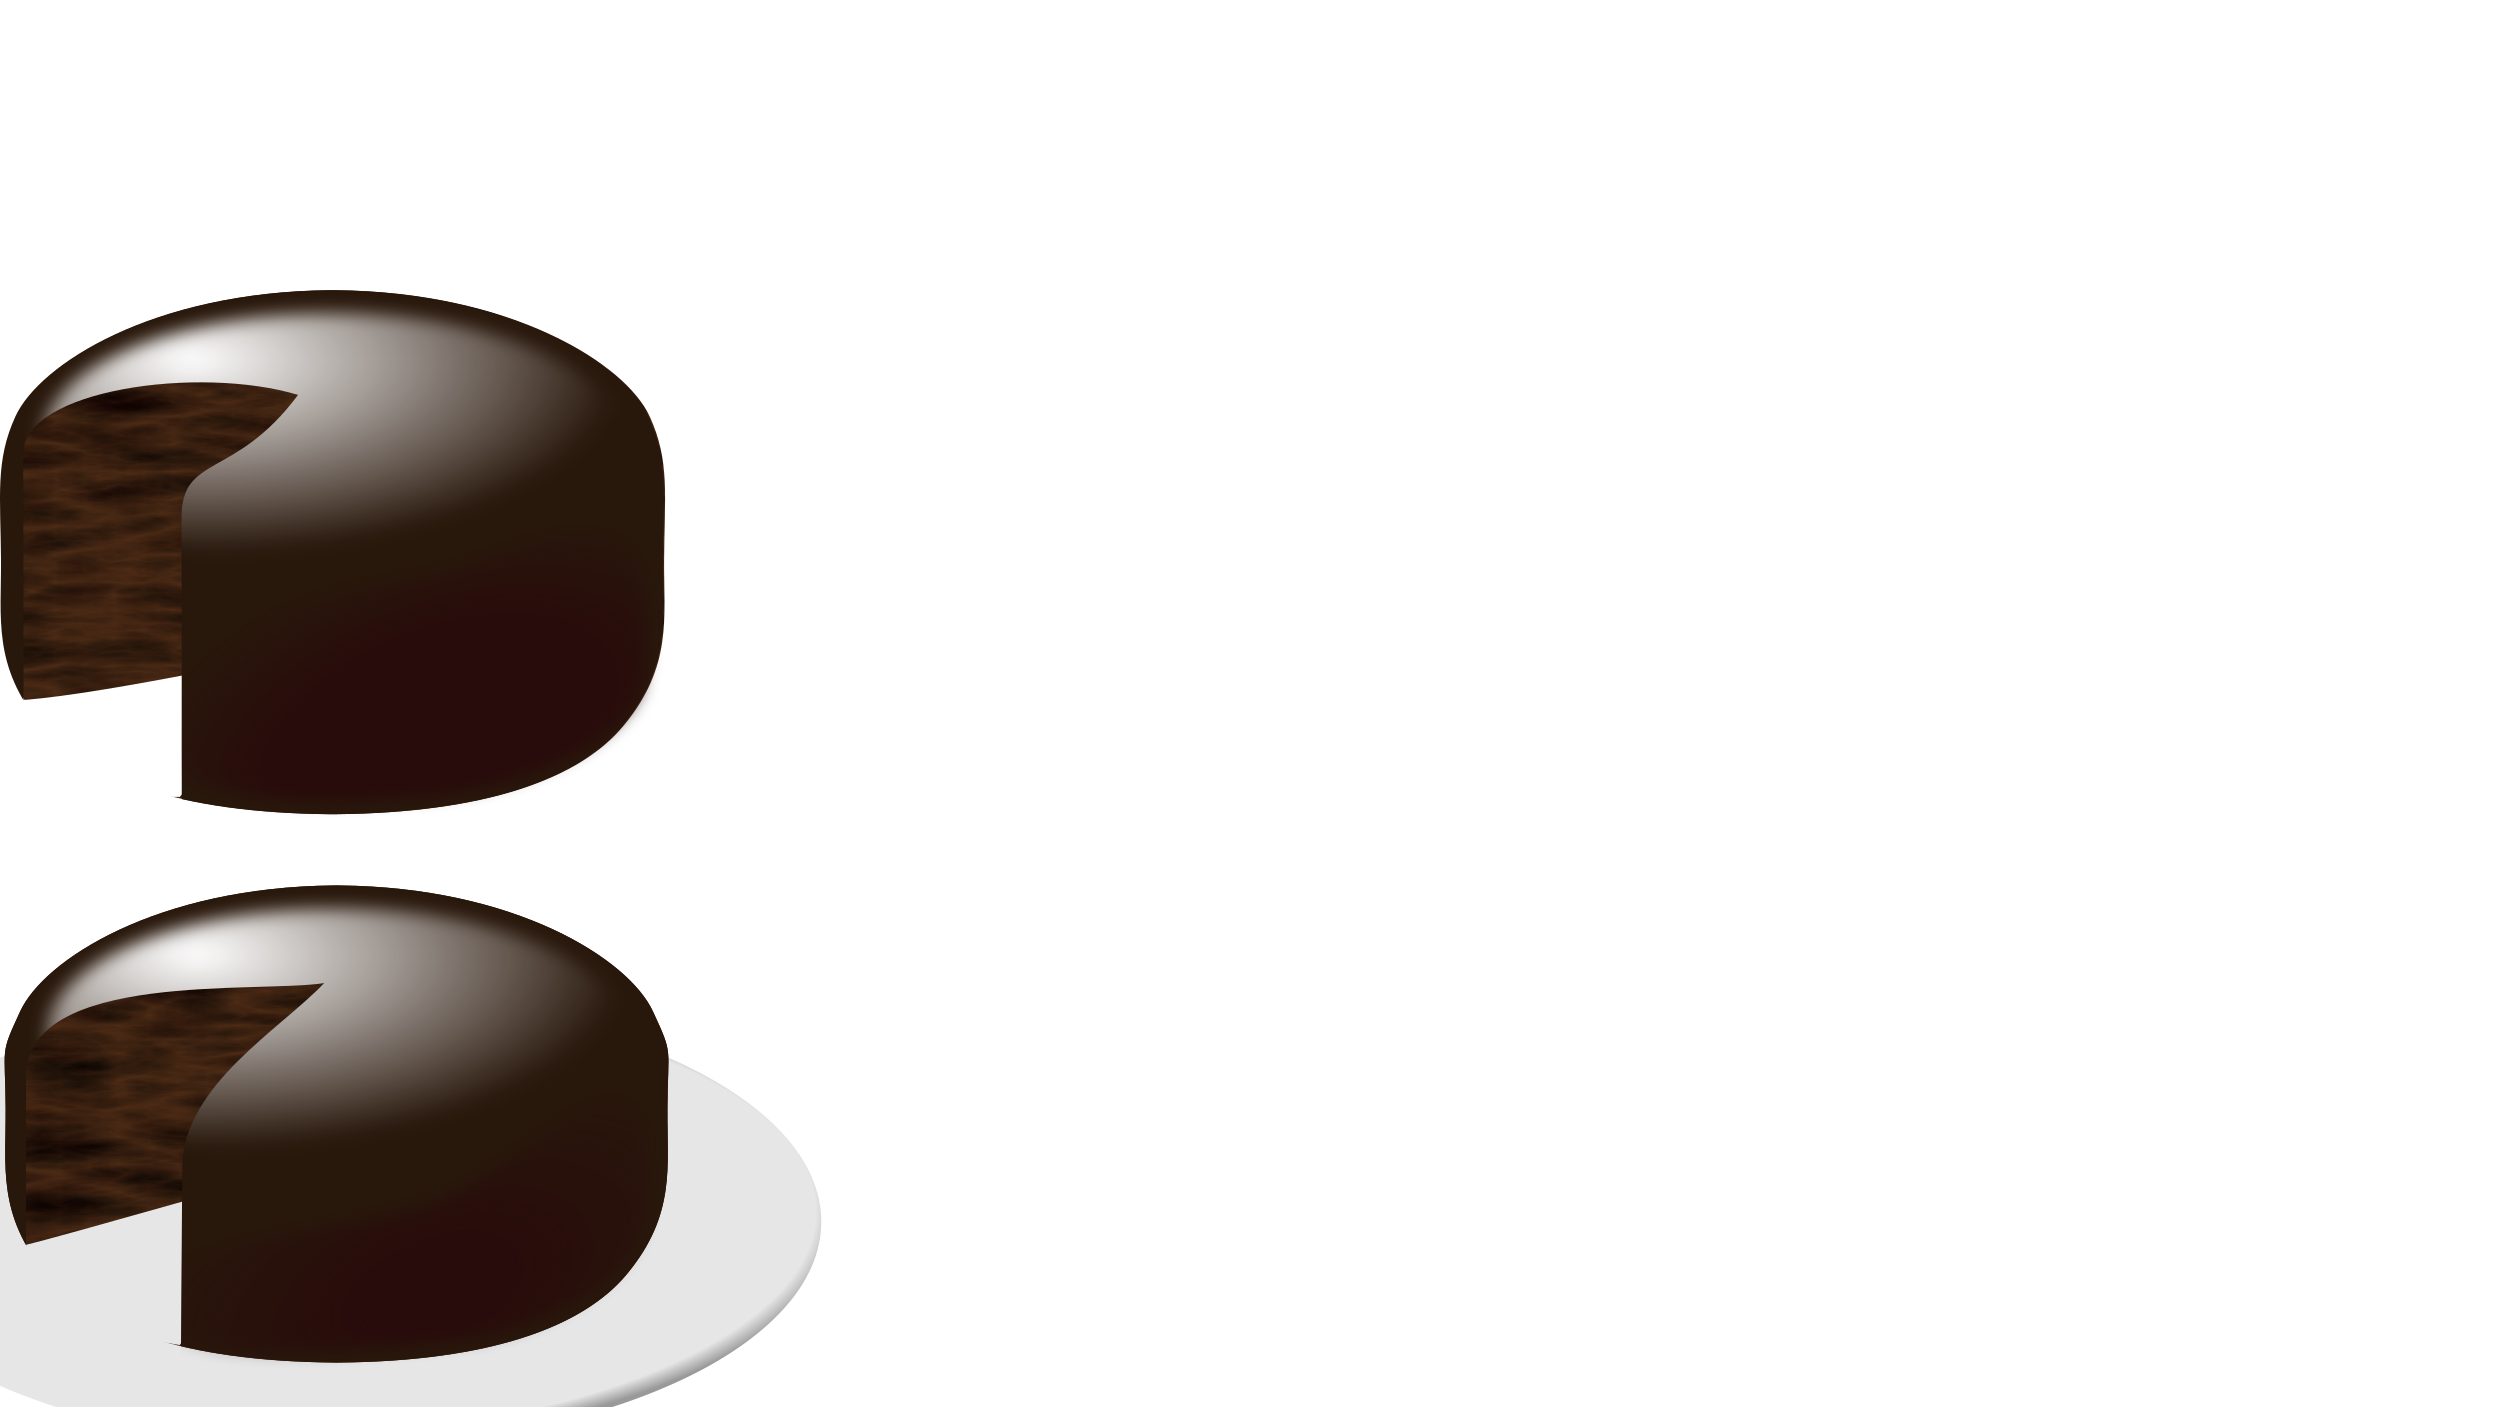
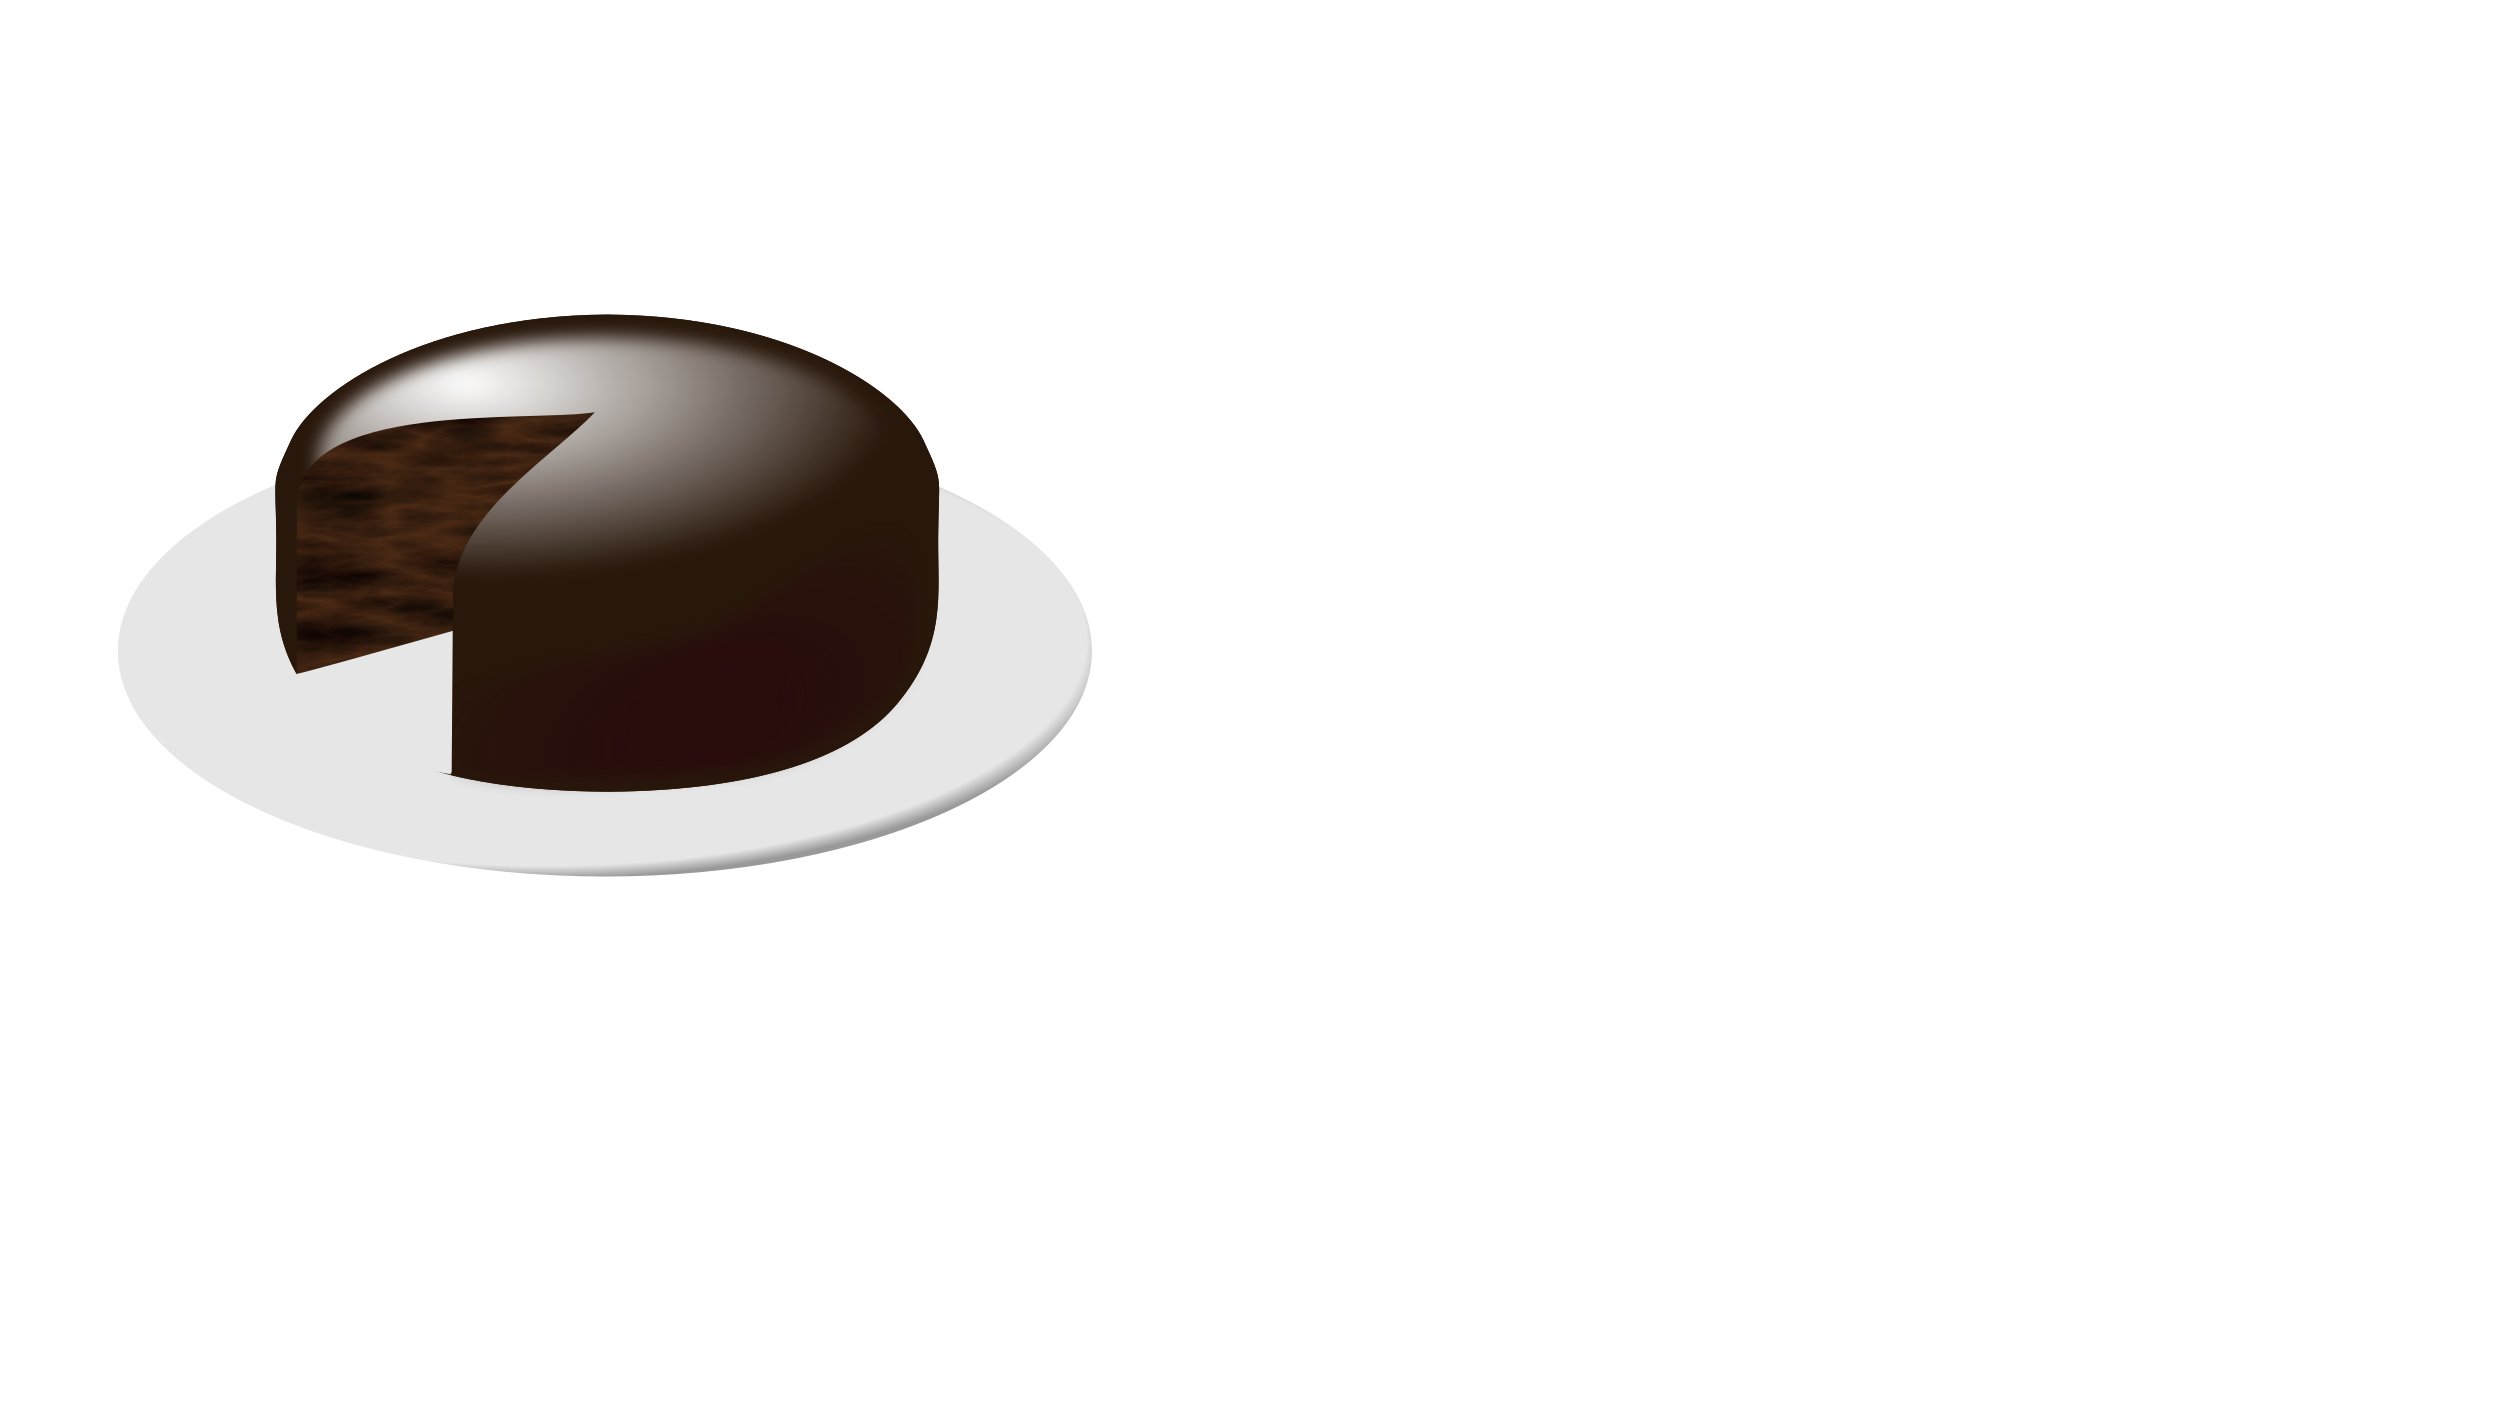
<svg xmlns="http://www.w3.org/2000/svg" xmlns:xlink="http://www.w3.org/1999/xlink" width="1920" height="1080" viewBox="0 0 1920 1080" version="1.1" id="svg5">
  <defs id="defs2">
    <linearGradient id="linearGradient5922">
      <stop style="stop-color:#e6e6e6;stop-opacity:1" offset="0" id="stop5916" />
      <stop style="stop-color:#e6e6e6;stop-opacity:1" offset="0.945" id="stop5918" />
      <stop style="stop-color:#999999;stop-opacity:1" offset="1" id="stop5920" />
    </linearGradient>
    <linearGradient id="linearGradient2468">
      <stop style="stop-color:#280b0b;stop-opacity:1;" offset="0" id="stop2462" />
      <stop style="stop-color:#280b0b;stop-opacity:1" offset="0.198" id="stop2464" />
      <stop style="stop-color:#280b0b;stop-opacity:0;" offset="1" id="stop2466" />
    </linearGradient>
-     <linearGradient id="linearGradient6135">
-       <stop style="stop-color:#280b0b;stop-opacity:1;" offset="0" id="stop6131" />
-       <stop style="stop-color:#280b0b;stop-opacity:1" offset="0.507" id="stop6621" />
-       <stop style="stop-color:#280b0b;stop-opacity:0;" offset="1" id="stop6133" />
-     </linearGradient>
    <linearGradient id="linearGradient3948">
      <stop style="stop-color:#ffffff;stop-opacity:1;" offset="0" id="stop3944" />
      <stop style="stop-color:#ffffff;stop-opacity:0;" offset="1" id="stop3946" />
    </linearGradient>
-     <radialGradient xlink:href="#linearGradient3948" id="radialGradient4577" cx="746.045" cy="204.777" fx="746.045" fy="204.777" r="221.999" gradientTransform="matrix(-1.495976,-0.01955733,0.00875985,-0.6700185,1856.089,427.7564)" gradientUnits="userSpaceOnUse" />
-     <radialGradient xlink:href="#linearGradient6135" id="radialGradient6137" cx="927.976" cy="572.12" fx="927.976" fy="572.12" r="189.002" gradientTransform="matrix(1.287097,-0.5254698,0.2876048,0.7044672,-428.5946,647.4352)" gradientUnits="userSpaceOnUse" />
    <filter style="color-interpolation-filters:sRGB" id="filter863" x="-0.034" y="-0.079" width="1.069" height="1.159">
      <feGaussianBlur stdDeviation="6.366" id="feGaussianBlur865" />
    </filter>
    <filter style="color-interpolation-filters:sRGB" id="filter867" x="-0.037" y="-0.072" width="1.075" height="1.144">
      <feGaussianBlur stdDeviation="5.839" id="feGaussianBlur869" />
    </filter>
    <clipPath clipPathUnits="userSpaceOnUse" id="clipPath901">
      <path id="path903" style="display:none;fill:#502d16" d="m 733.62,397.548 c 0,37.676 0.308,124.472 0.2,220.824 -0.021,18.662 -39.854,14.569 -58.261,15.519 -20.991,1.083 -63.14,-23.064 -63.164,-47.523 -0.091,-92.514 -0.362,-201.104 -0.362,-238.002 0,-49.043 135.216,-67.954 211.069,-45.083 -48.466,65.222 -89.483,45.221 -89.483,94.264 z" />
      <path id="lpe_path-effect905" style="fill:#502d16" class="powerclip" d="m 589.221,217.867 h 520.921 v 416.006 H 589.221 Z m 144.399,179.682 c 0,-49.043 41.016,-29.042 89.483,-94.264 -75.853,-22.872 -211.069,-3.96 -211.069,45.083 1e-5,36.898 0.271,145.488 0.362,238.002 0.024,24.459 42.173,48.606 63.164,47.523 18.407,-0.95 58.24,3.143 58.261,-15.519 0.108,-96.352 -0.2,-183.149 -0.2,-220.824 z" />
    </clipPath>
    <clipPath clipPathUnits="userSpaceOnUse" id="clipPath1251">
      <path style="display:none;fill:#000000;fill-opacity:1;stroke:#000000;stroke-width:1px;stroke-linecap:butt;stroke-linejoin:miter;stroke-opacity:1" d="m 612.375,537.578 c 64.209,-4.782 214.143,-37.569 214.143,-37.569 l -94.264,112.024 -131.15,-1.366 z" id="path1253" />
      <path id="lpe_path-effect1255" style="fill:#000000;fill-opacity:1;stroke:#000000;stroke-width:1px;stroke-linecap:butt;stroke-linejoin:miter;stroke-opacity:1" class="powerclip" d="M 590.168,217.861 H 1110.016 V 630.32 H 590.168 Z m 22.206,319.717 -11.271,73.089 131.15,1.366 94.264,-112.024 c 0,0 -149.934,32.787 -214.143,37.569 z" />
    </clipPath>
    <filter style="color-interpolation-filters:sRGB" id="filter850" x="0" y="0" width="1" height="1">
      <feTurbulence id="feTurbulence854" result="result1" baseFrequency="0.011 0.047" numOctaves="10" type="turbulence" />
      <feComponentTransfer id="feComponentTransfer858">
        <feFuncR id="feFuncR860" type="discrete" tableValues="0 0.03 0.05" />
        <feFuncG id="feFuncG862" type="discrete" tableValues="0" />
        <feFuncB id="feFuncB864" type="discrete" tableValues="0" />
        <feFuncA id="feFuncA866" type="identity" />
      </feComponentTransfer>
      <feComposite in2="SourceGraphic" id="feComposite856" operator="atop" />
    </filter>
    <clipPath clipPathUnits="userSpaceOnUse" id="clipPath1251-9">
      <path style="display:none;fill:#000000;fill-opacity:1;stroke:#000000;stroke-width:1px;stroke-linecap:butt;stroke-linejoin:miter;stroke-opacity:1" d="m 612.375,537.578 c 64.209,-4.782 214.143,-37.569 214.143,-37.569 l -94.264,112.024 -131.15,-1.366 z" id="path1253-3" />
      <path id="lpe_path-effect1255-7" style="fill:#000000;fill-opacity:1;stroke:#000000;stroke-width:1px;stroke-linecap:butt;stroke-linejoin:miter;stroke-opacity:1" class="powerclip" d="M 590.168,217.861 H 1110.016 V 630.32 H 590.168 Z m 22.206,319.717 -11.271,73.089 131.15,1.366 94.264,-112.024 c 0,0 -149.934,32.787 -214.143,37.569 z" />
    </clipPath>
    <clipPath clipPathUnits="userSpaceOnUse" id="clipPath901-7">
      <path id="path903-3" style="display:none;fill:#502d16" d="m 733.62,397.548 c 0,37.676 0.308,124.472 0.2,220.824 -0.021,18.662 -39.854,14.569 -58.261,15.519 -20.991,1.083 -63.14,-23.064 -63.164,-47.523 -0.091,-92.514 -0.362,-201.104 -0.362,-238.002 0,-49.043 135.216,-67.954 211.069,-45.083 -48.466,65.222 -89.483,45.221 -89.483,94.264 z" />
      <path id="lpe_path-effect905-3" style="fill:#502d16" class="powerclip" d="m 589.221,217.867 h 520.921 v 416.006 H 589.221 Z m 144.399,179.682 c 0,-49.043 41.016,-29.042 89.483,-94.264 -75.853,-22.872 -211.069,-3.96 -211.069,45.083 1e-5,36.898 0.271,145.488 0.362,238.002 0.024,24.459 42.173,48.606 63.164,47.523 18.407,-0.95 58.24,3.143 58.261,-15.519 0.108,-96.352 -0.2,-183.149 -0.2,-220.824 z" />
    </clipPath>
    <radialGradient xlink:href="#linearGradient3948" id="radialGradient4577-3" cx="746.045" cy="204.777" fx="746.045" fy="204.777" r="221.999" gradientTransform="matrix(-1.495976,-0.01955733,0.00875985,-0.6700185,1265.408,884.8899)" gradientUnits="userSpaceOnUse" />
    <radialGradient xlink:href="#linearGradient2468" id="radialGradient6137-5" cx="930.927" cy="534.575" fx="930.927" fy="534.575" r="189.002" gradientTransform="matrix(1.287097,-0.5254698,0.2876048,0.7044672,-1019.276,1104.569)" gradientUnits="userSpaceOnUse" />
    <clipPath clipPathUnits="userSpaceOnUse" id="clipPath4524">
      <path style="display:none;fill:#502d16;fill-opacity:1;stroke:none;stroke-width:1px;stroke-linecap:butt;stroke-linejoin:miter;stroke-opacity:1" d="M 249,755 C 199,763 20,744.983 20,827 v 133 c 0,28.999 5.981,86.678 39,102 25.628,11.892 79.753,6.38 80,-28 l 1,-139 c 1.51,-61.692 75.092,-104.394 109,-140 z" id="path4526" />
    </clipPath>
    <clipPath clipPathUnits="userSpaceOnUse" id="clipPath5605">
      <path style="display:none;fill:#000000;stroke:#000000;stroke-width:1px;stroke-linecap:butt;stroke-linejoin:miter;stroke-opacity:1" d="m 20,956 c 22,-5 214.5,-60 214.5,-60 L 138,1033 28.5,1014.5 Z" id="path5607" />
      <path id="lpe_path-effect5609" style="fill:#000000;stroke:#000000;stroke-width:1px;stroke-linecap:butt;stroke-linejoin:miter;stroke-opacity:1" class="powerclip" d="M -1.46,675 H 518.388 v 376.459 H -1.46 Z M 20,956 28.5,1014.5 138,1033 234.5,896 c 0,0 -192.5,55 -214.5,60 z" />
    </clipPath>
    <clipPath clipPathUnits="userSpaceOnUse" id="clipPath5622">
      <path style="display:none;fill:#502d16;fill-opacity:1;stroke:none;stroke-width:1px;stroke-linecap:butt;stroke-linejoin:miter;stroke-opacity:1" d="M 249,755 C 199,763 20,744.983 20,827 v 133 c 0,28.999 5.981,86.678 39,102 25.628,11.892 79.753,6.38 80,-28 l 1,-139 c 1.51,-61.692 75.092,-104.394 109,-140 z" id="path5624" />
      <path id="lpe_path-effect5626" style="display:block;fill:#502d16;fill-opacity:1;stroke:none;stroke-width:1px;stroke-linecap:butt;stroke-linejoin:miter;stroke-opacity:1" class="powerclip" d="M -1.46,675 H 518.387 V 1056.782 H -1.46 Z M 249,755 C 199,763 20,744.983 20,827 v 133 c 0,28.999 5.981,86.678 39,102 25.628,11.892 79.753,6.38 80,-28 l 1,-139 c 1.51,-61.692 75.092,-104.394 109,-140 z" />
    </clipPath>
-     <radialGradient xlink:href="#linearGradient5922" id="radialGradient6500" cx="217.832" cy="945.318" fx="217.832" fy="945.318" r="437.699" gradientTransform="matrix(0.978846,-0.01266775,0.00315448,0.4064798,5.425046,553.716)" gradientUnits="userSpaceOnUse" />
+     <radialGradient xlink:href="#linearGradient5922" id="radialGradient6500" cx="217.832" cy="945.318" fx="217.832" fy="945.318" r="437.699" gradientTransform="matrix(0.978846,-0.01266775,0.00315448,0.4064798,213.3144,115.3097)" gradientUnits="userSpaceOnUse" />
  </defs>
  <g id="layer1">
-     <ellipse style="fill:url(#radialGradient6500);fill-opacity:1;stroke:none;stroke-width:1.11" id="path5652" cx="256.68" cy="938.331" rx="374.059" ry="173.241" />
-     <path style="fill:#502d16;fill-rule:evenodd;filter:url(#filter850)" xlink:href="#path31-88" id="path4320" d="m 258.463,680 c -0.603,0.004 -1.208,0.008 -1.814,0.014 -136.068,1.163 -222.788,56.97 -241.16,96.711 -15.803,34.184 -11.495,25.79 -11.178,74.461 0.291,44.704 -6.644,81.451 30.975,127.111 33.609,40.794 105.568,67.159 221.363,68.148 0.607,0 1.211,0.01 1.814,0.014 0.603,0 1.21,-0.01 1.816,-0.014 115.795,-0.989 187.754,-27.354 221.363,-68.148 37.618,-45.661 30.683,-82.407 30.975,-127.111 0.317,-48.671 4.625,-40.277 -11.178,-74.461 -18.372,-39.741 -105.092,-95.548 -241.16,-96.711 -0.607,-0.005 -1.213,-0.01 -1.816,-0.014 z" clip-path="url(#clipPath5605)" />
-     <path id="path31-8" style="fill:#502d16;fill-rule:evenodd;filter:url(#filter850)" d="m 850.091,222.861 c -0.603,0.004 -1.208,0.008 -1.814,0.014 -136.068,1.163 -222.788,56.97 -241.16,96.711 -15.803,34.184 -11.495,61.79 -11.178,110.461 0.291,44.704 -6.644,81.451 30.975,127.111 33.609,40.794 105.568,67.159 221.363,68.148 0.607,0.005 1.211,0.01 1.814,0.014 0.603,-0.004 1.21,-0.008 1.816,-0.014 115.795,-0.989 187.754,-27.354 221.363,-68.148 37.618,-45.661 30.683,-82.407 30.975,-127.111 0.317,-48.671 4.625,-76.277 -11.178,-110.461 -18.372,-39.741 -105.092,-95.548 -241.16,-96.711 -0.607,-0.005 -1.213,-0.01 -1.816,-0.014 z" clip-path="url(#clipPath1251)" transform="translate(-594.2211)" />
-     <g id="g899" clip-path="url(#clipPath901)" transform="translate(-594.2211)">
-       <path id="path31" style="fill:#28170b;fill-rule:evenodd" d="m 835.482,211.938 c -0.603,0.004 -1.208,0.008 -1.814,0.014 -136.068,1.163 -222.788,56.97 -241.16,96.711 -15.803,34.184 -11.495,61.79 -11.178,110.461 0.291,44.704 -6.644,81.451 30.975,127.111 33.609,40.794 105.568,67.159 221.363,68.148 0.607,0.005 1.211,0.01 1.814,0.014 0.603,-0.004 1.21,-0.008 1.816,-0.014 115.795,-0.989 187.754,-27.354 221.363,-68.148 37.618,-45.661 30.683,-82.407 30.975,-127.111 0.317,-48.671 4.625,-76.277 -11.178,-110.461 -18.372,-39.741 -105.092,-95.548 -241.16,-96.711 -0.607,-0.005 -1.213,-0.01 -1.816,-0.014 z" transform="translate(13.66146,10.92916)" />
-       <ellipse style="mix-blend-mode:normal;fill:url(#radialGradient4577);fill-opacity:1;stroke-width:1.066;filter:url(#filter863)" id="path3665" cx="849.059" cy="336.755" rx="221.999" ry="96.313" />
-       <path id="path5631" style="fill:url(#radialGradient6137);fill-opacity:1;filter:url(#filter867)" d="m 1088.818,523.234 c -3.872,36.009 -79.766,79.88 -160.522,87.433 -219.09,20.492 -215.168,-38.922 -215.168,-75.138 -10e-6,-36.216 114.125,-80.668 194.676,-90.166 81.109,-9.563 201.507,-112.72 181.014,77.87 z" />
-     </g>
-     <g id="g5620" clip-path="url(#clipPath5622)">
+     <ellipse style="fill:url(#radialGradient6500);fill-opacity:1;stroke:none;stroke-width:1.11" id="path5652" cx="464.569" cy="499.924" rx="374.059" ry="173.241" />
+     <path style="fill:#502d16;fill-rule:evenodd;filter:url(#filter850)" xlink:href="#path31-88" id="path4320" d="m 258.463,680 c -0.603,0.004 -1.208,0.008 -1.814,0.014 -136.068,1.163 -222.788,56.97 -241.16,96.711 -15.803,34.184 -11.495,25.79 -11.178,74.461 0.291,44.704 -6.644,81.451 30.975,127.111 33.609,40.794 105.568,67.159 221.363,68.148 0.607,0 1.211,0.01 1.814,0.014 0.603,0 1.21,-0.01 1.816,-0.014 115.795,-0.989 187.754,-27.354 221.363,-68.148 37.618,-45.661 30.683,-82.407 30.975,-127.111 0.317,-48.671 4.625,-40.277 -11.178,-74.461 -18.372,-39.741 -105.092,-95.548 -241.16,-96.711 -0.607,-0.005 -1.213,-0.01 -1.816,-0.014 z" clip-path="url(#clipPath5605)" transform="translate(207.8894,-438.4062)" />
+     <g id="g5620" clip-path="url(#clipPath5622)" transform="translate(207.8894,-438.4062)">
      <path id="path31-88" style="fill:#28170b;fill-rule:evenodd" d="m 258.462,680 c -0.603,0.004 -1.208,0.008 -1.814,0.014 -136.068,1.163 -222.788,56.97 -241.16,96.711 -15.803,34.184 -11.495,25.79 -11.178,74.461 0.291,44.704 -6.644,81.451 30.975,127.111 33.609,40.794 105.568,67.159 221.363,68.148 0.607,0 1.211,0.01 1.814,0.014 0.603,0 1.21,-0.01 1.816,-0.014 115.795,-0.989 187.754,-27.354 221.363,-68.148 37.618,-45.661 30.683,-82.407 30.975,-127.111 0.317,-48.671 4.625,-40.277 -11.178,-74.461 -18.372,-39.741 -105.092,-95.548 -241.16,-96.711 -0.607,-0.005 -1.213,-0.01 -1.816,-0.014 z" />
-       <ellipse style="mix-blend-mode:normal;fill:url(#radialGradient4577-3);fill-opacity:1;stroke-width:1.066;filter:url(#filter863)" id="path3665-2" cx="258.378" cy="793.888" rx="221.999" ry="96.313" d="M 480.377,793.888 A 221.999,96.313 0 0 1 258.378,890.202 221.999,96.313 0 0 1 36.379,793.888 221.999,96.313 0 0 1 258.378,697.575 221.999,96.313 0 0 1 480.377,793.888 Z" />
+       <ellipse style="mix-blend-mode:normal;fill:url(#radialGradient4577-3);fill-opacity:1;stroke-width:1.066;filter:url(#filter863)" id="path3665-2" cx="258.378" cy="793.888" rx="221.999" ry="96.313" />
      <path id="path5631-8" style="fill:url(#radialGradient6137-5);fill-opacity:1;filter:url(#filter867)" d="m 494.136,936.367 c -3.872,36.008 -63.766,85.88 -144.522,93.433 -219.09,20.492 -227.168,-0.922 -227.168,-37.138 -1e-5,-36.216 121.32,-44.211 199.676,-65.166 88.109,-23.563 192.507,-181.72 172.014,8.87 z" />
    </g>
  </g>
</svg>
